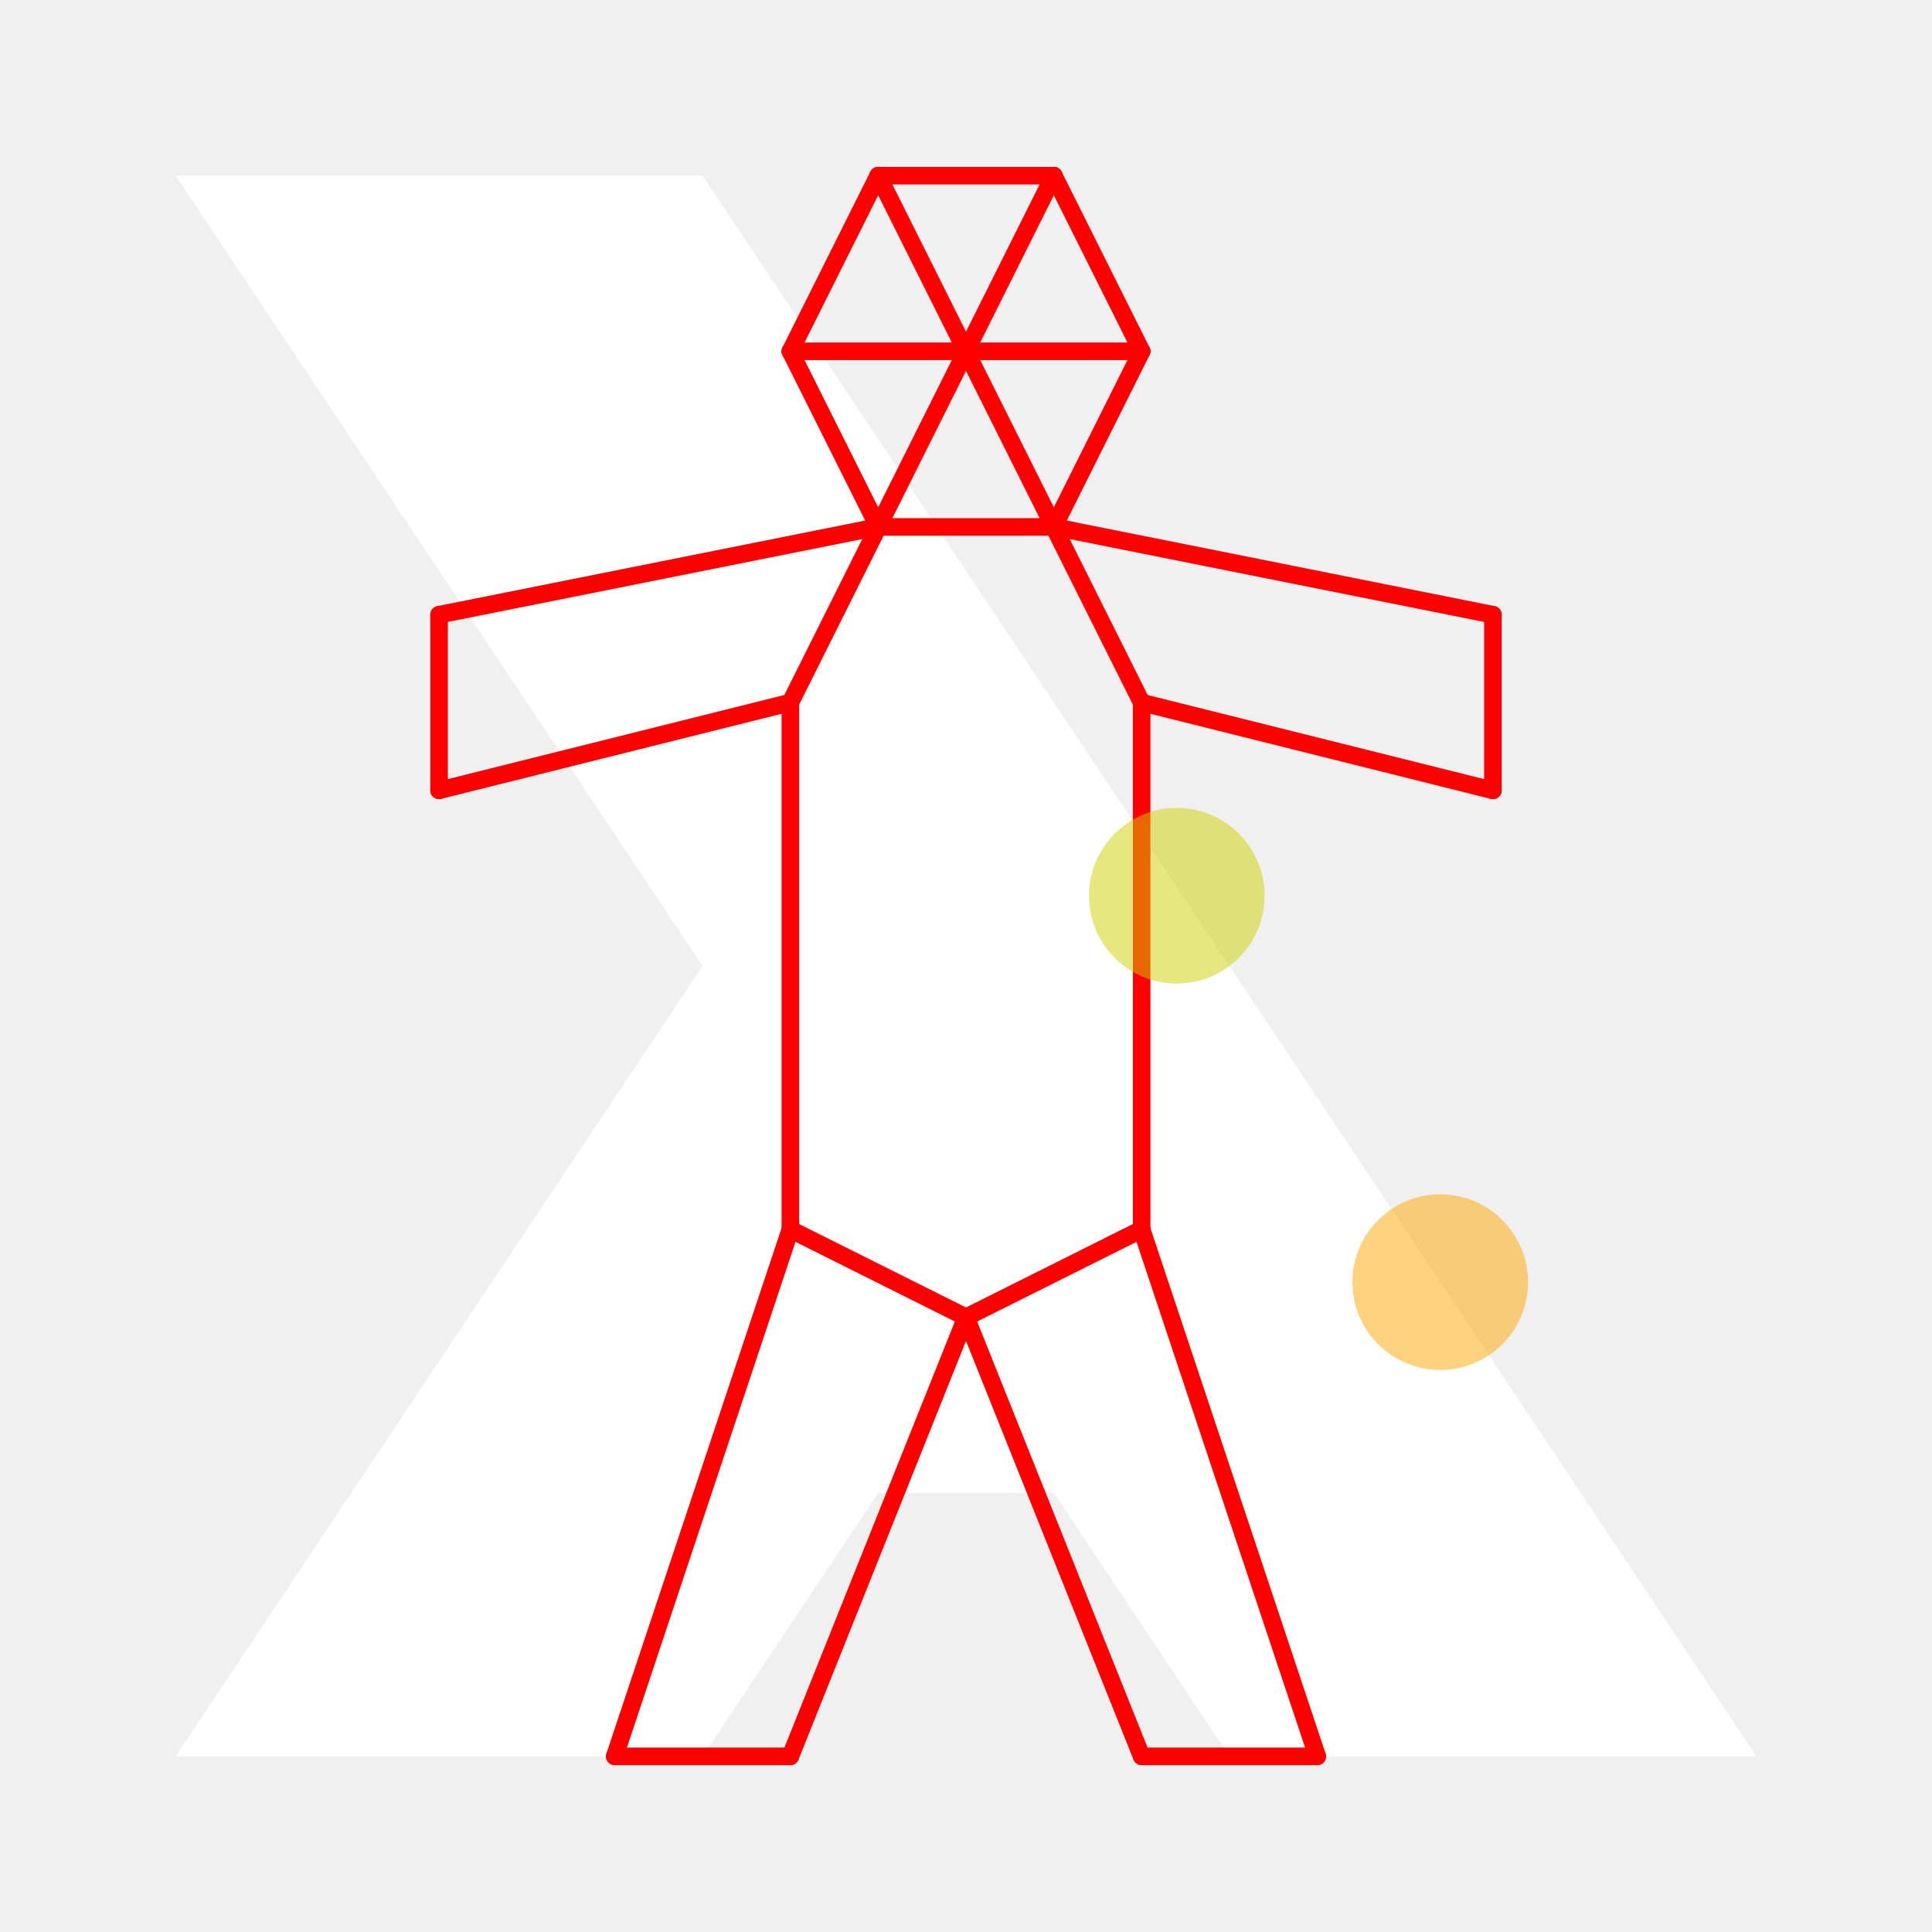
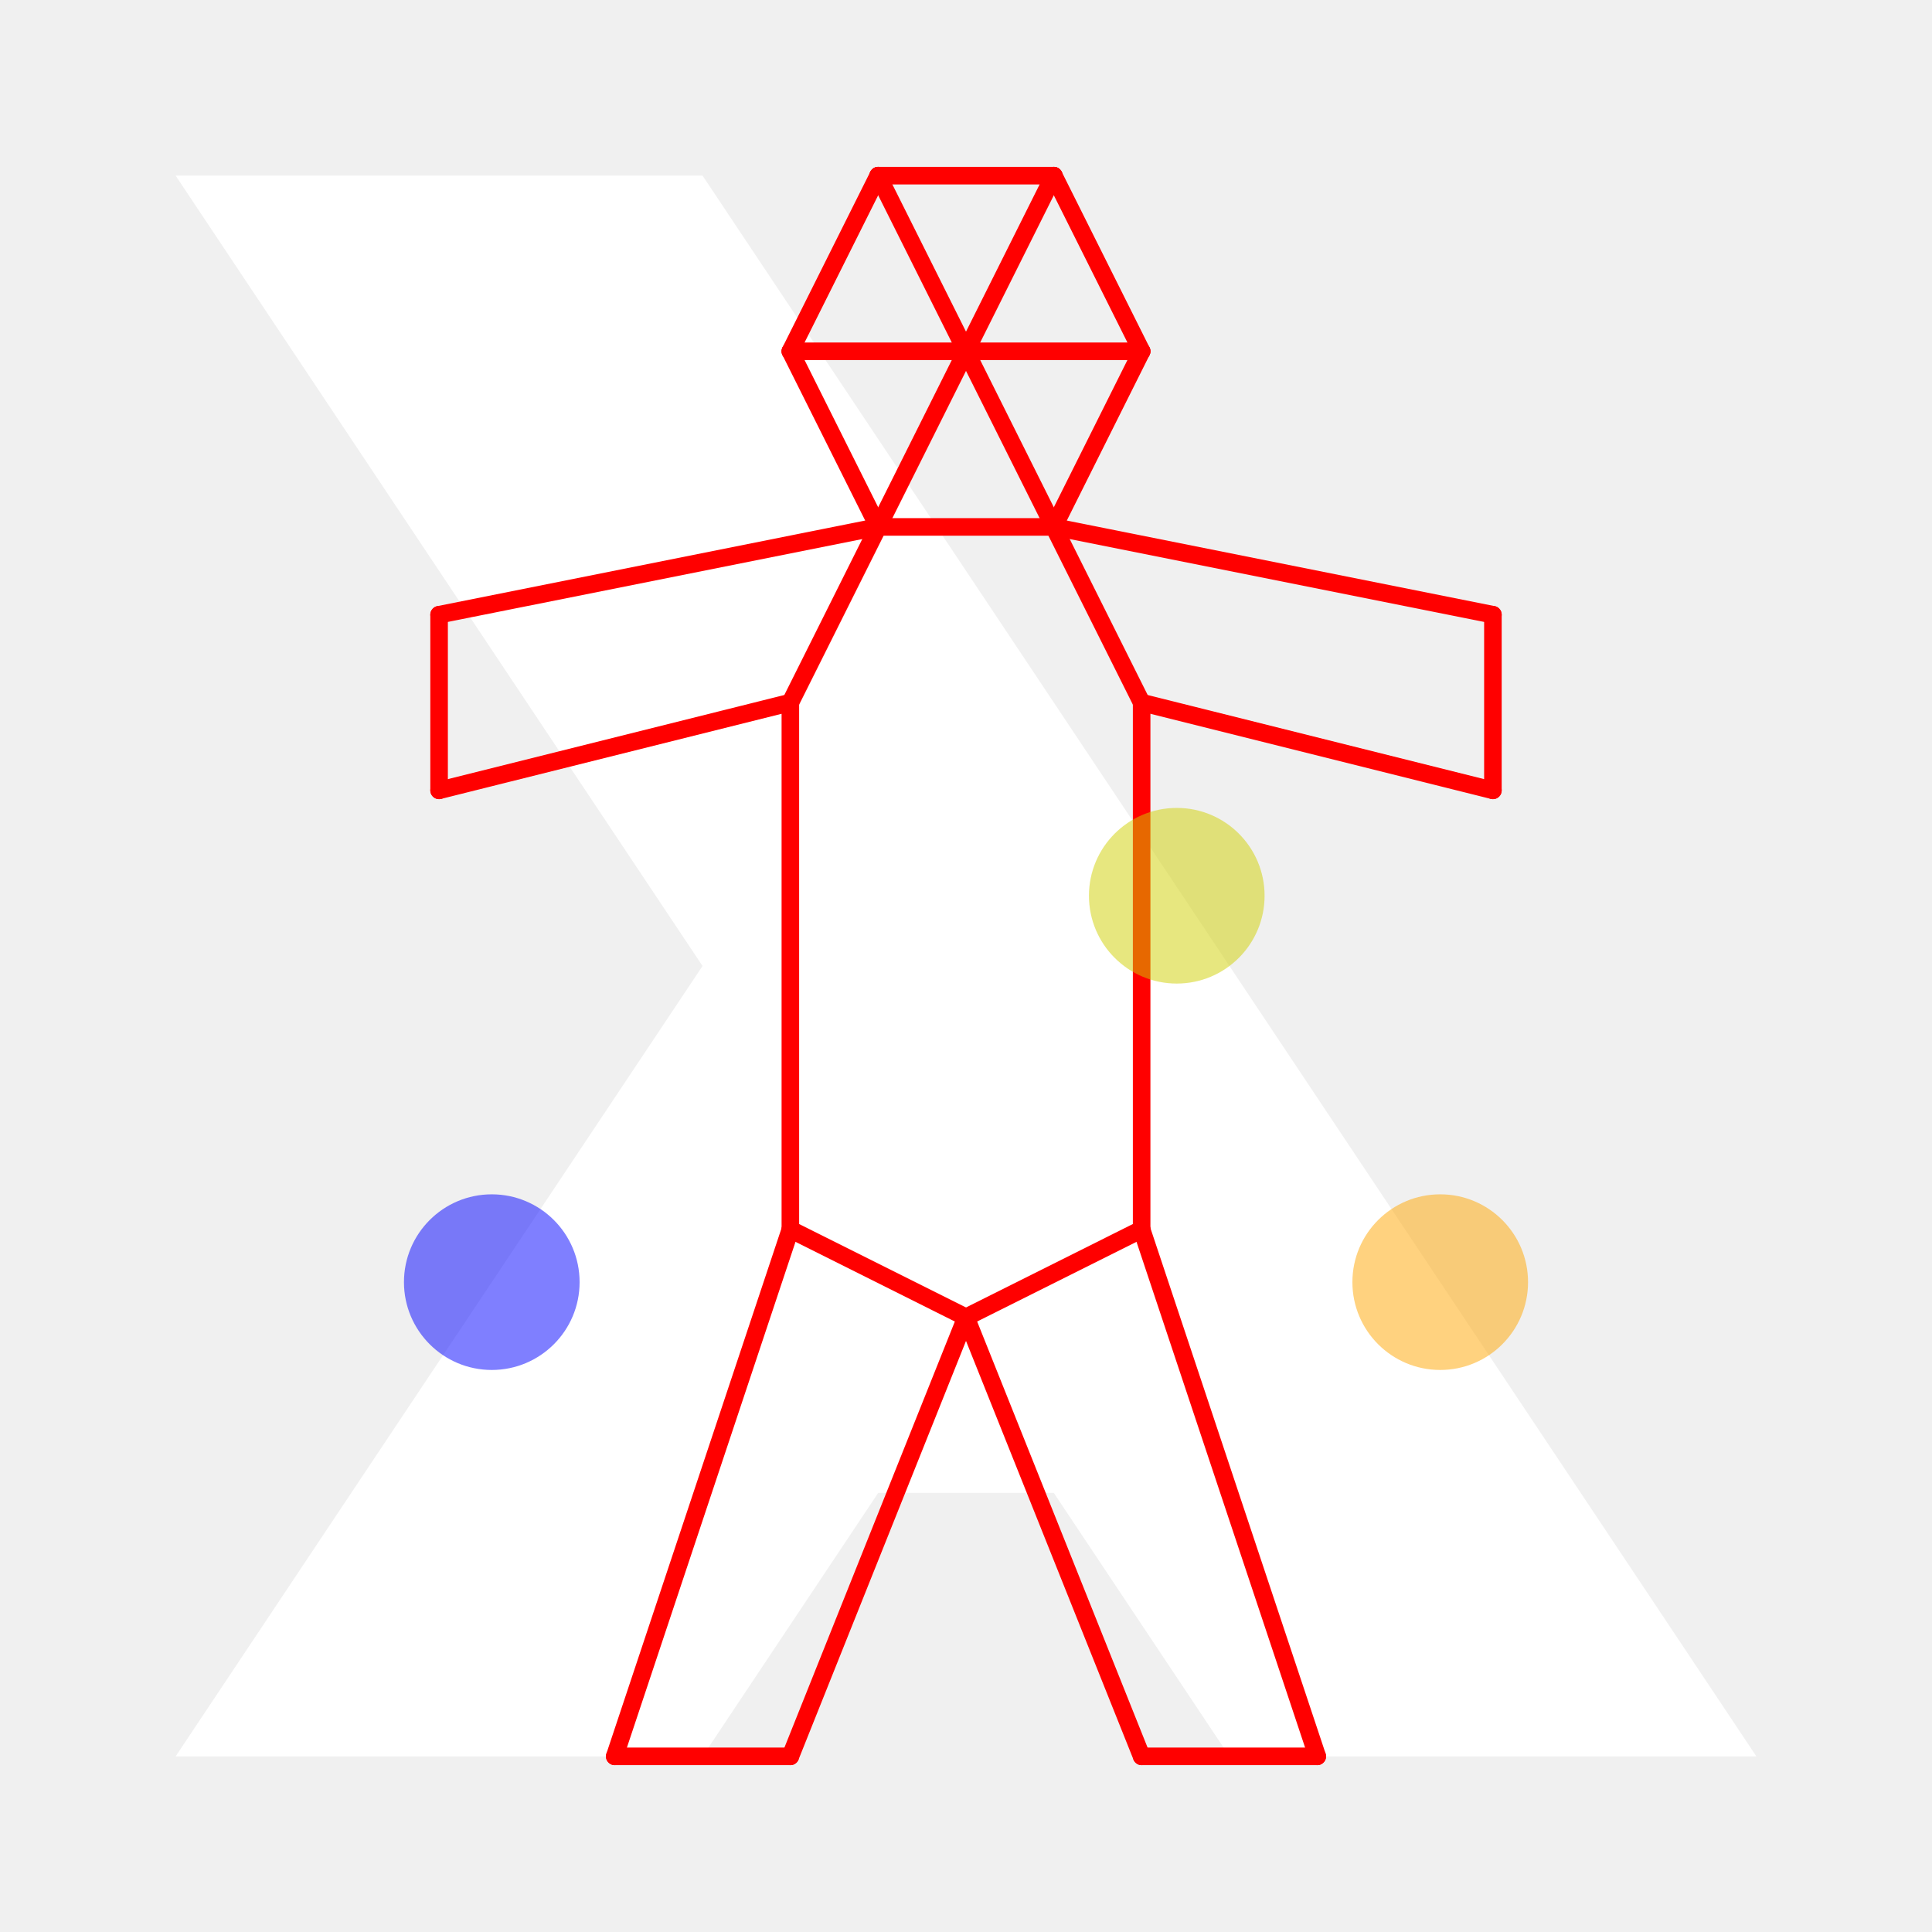
<svg xmlns="http://www.w3.org/2000/svg" viewBox="-5 -5 110 110" style="background-color: #00000066">
  <path d="M 45,80 L 35,95 L 5,95 L 35,50 L 5,5 L 35,5 L 95,95 L 65,95 L 55,80" style="fill:#ffffff; fill-rule:evenodd; stroke:none" />
  <g style="fill:none;stroke:#ff0000;stroke-linecap:round">
    <path d="M 30,95 L 40,65" />
    <path d="M 40,65 L 40,35" />
    <path d="M 40,35 L 20,40" />
    <path d="M 20,40 L 20,30" />
    <path d="M 20,30 L 45,25" />
    <path d="M 45,25 L 40,15" />
    <path d="M 40,15 L 45,5" />
    <path d="M 45,5 L 55,5" />
    <path d="M 55,5 L 60,15" />
    <path d="M 60,15 L 55,25" />
    <path d="M 55,25 L 80,30" />
    <path d="M 80,30 L 80,40" />
    <path d="M 80,40 L 60,35" />
    <path d="M 60,35 L 60,65" />
    <path d="M 60,65 L 70,95" />
    <path d="M 70,95 L 60,95" />
    <path d="M 60,95 L 50,70" />
    <path d="M 50,70 L 40,95" />
    <path d="M 40,95 L 30,95" />
    <path d="M 45,25 L 55,25" />
    <path d="M 45,5 L 50,15" />
    <path d="M 50,15 L 40,15" />
    <path d="M 45,25 L 50,15" />
    <path d="M 50,15 L 55,25" />
    <path d="M 60,15 L 50,15" />
    <path d="M 50,15 L 55,5" />
    <path d="M 40,35 L 45,25" />
    <path d="M 55,25 L 60,35" />
    <path d="M 40,65 L 50,70" />
    <path d="M 50,70 L 60,65" />
  </g>
  <circle cx="62" cy="46" r="5px" style="fill:#d0d00080" />
  <circle cx="77" cy="68" r="5px" style="fill:#ffa50080" />
+   <circle cx="23" cy="68" r="5px" style="fill:#0000ff80" />
</svg>
